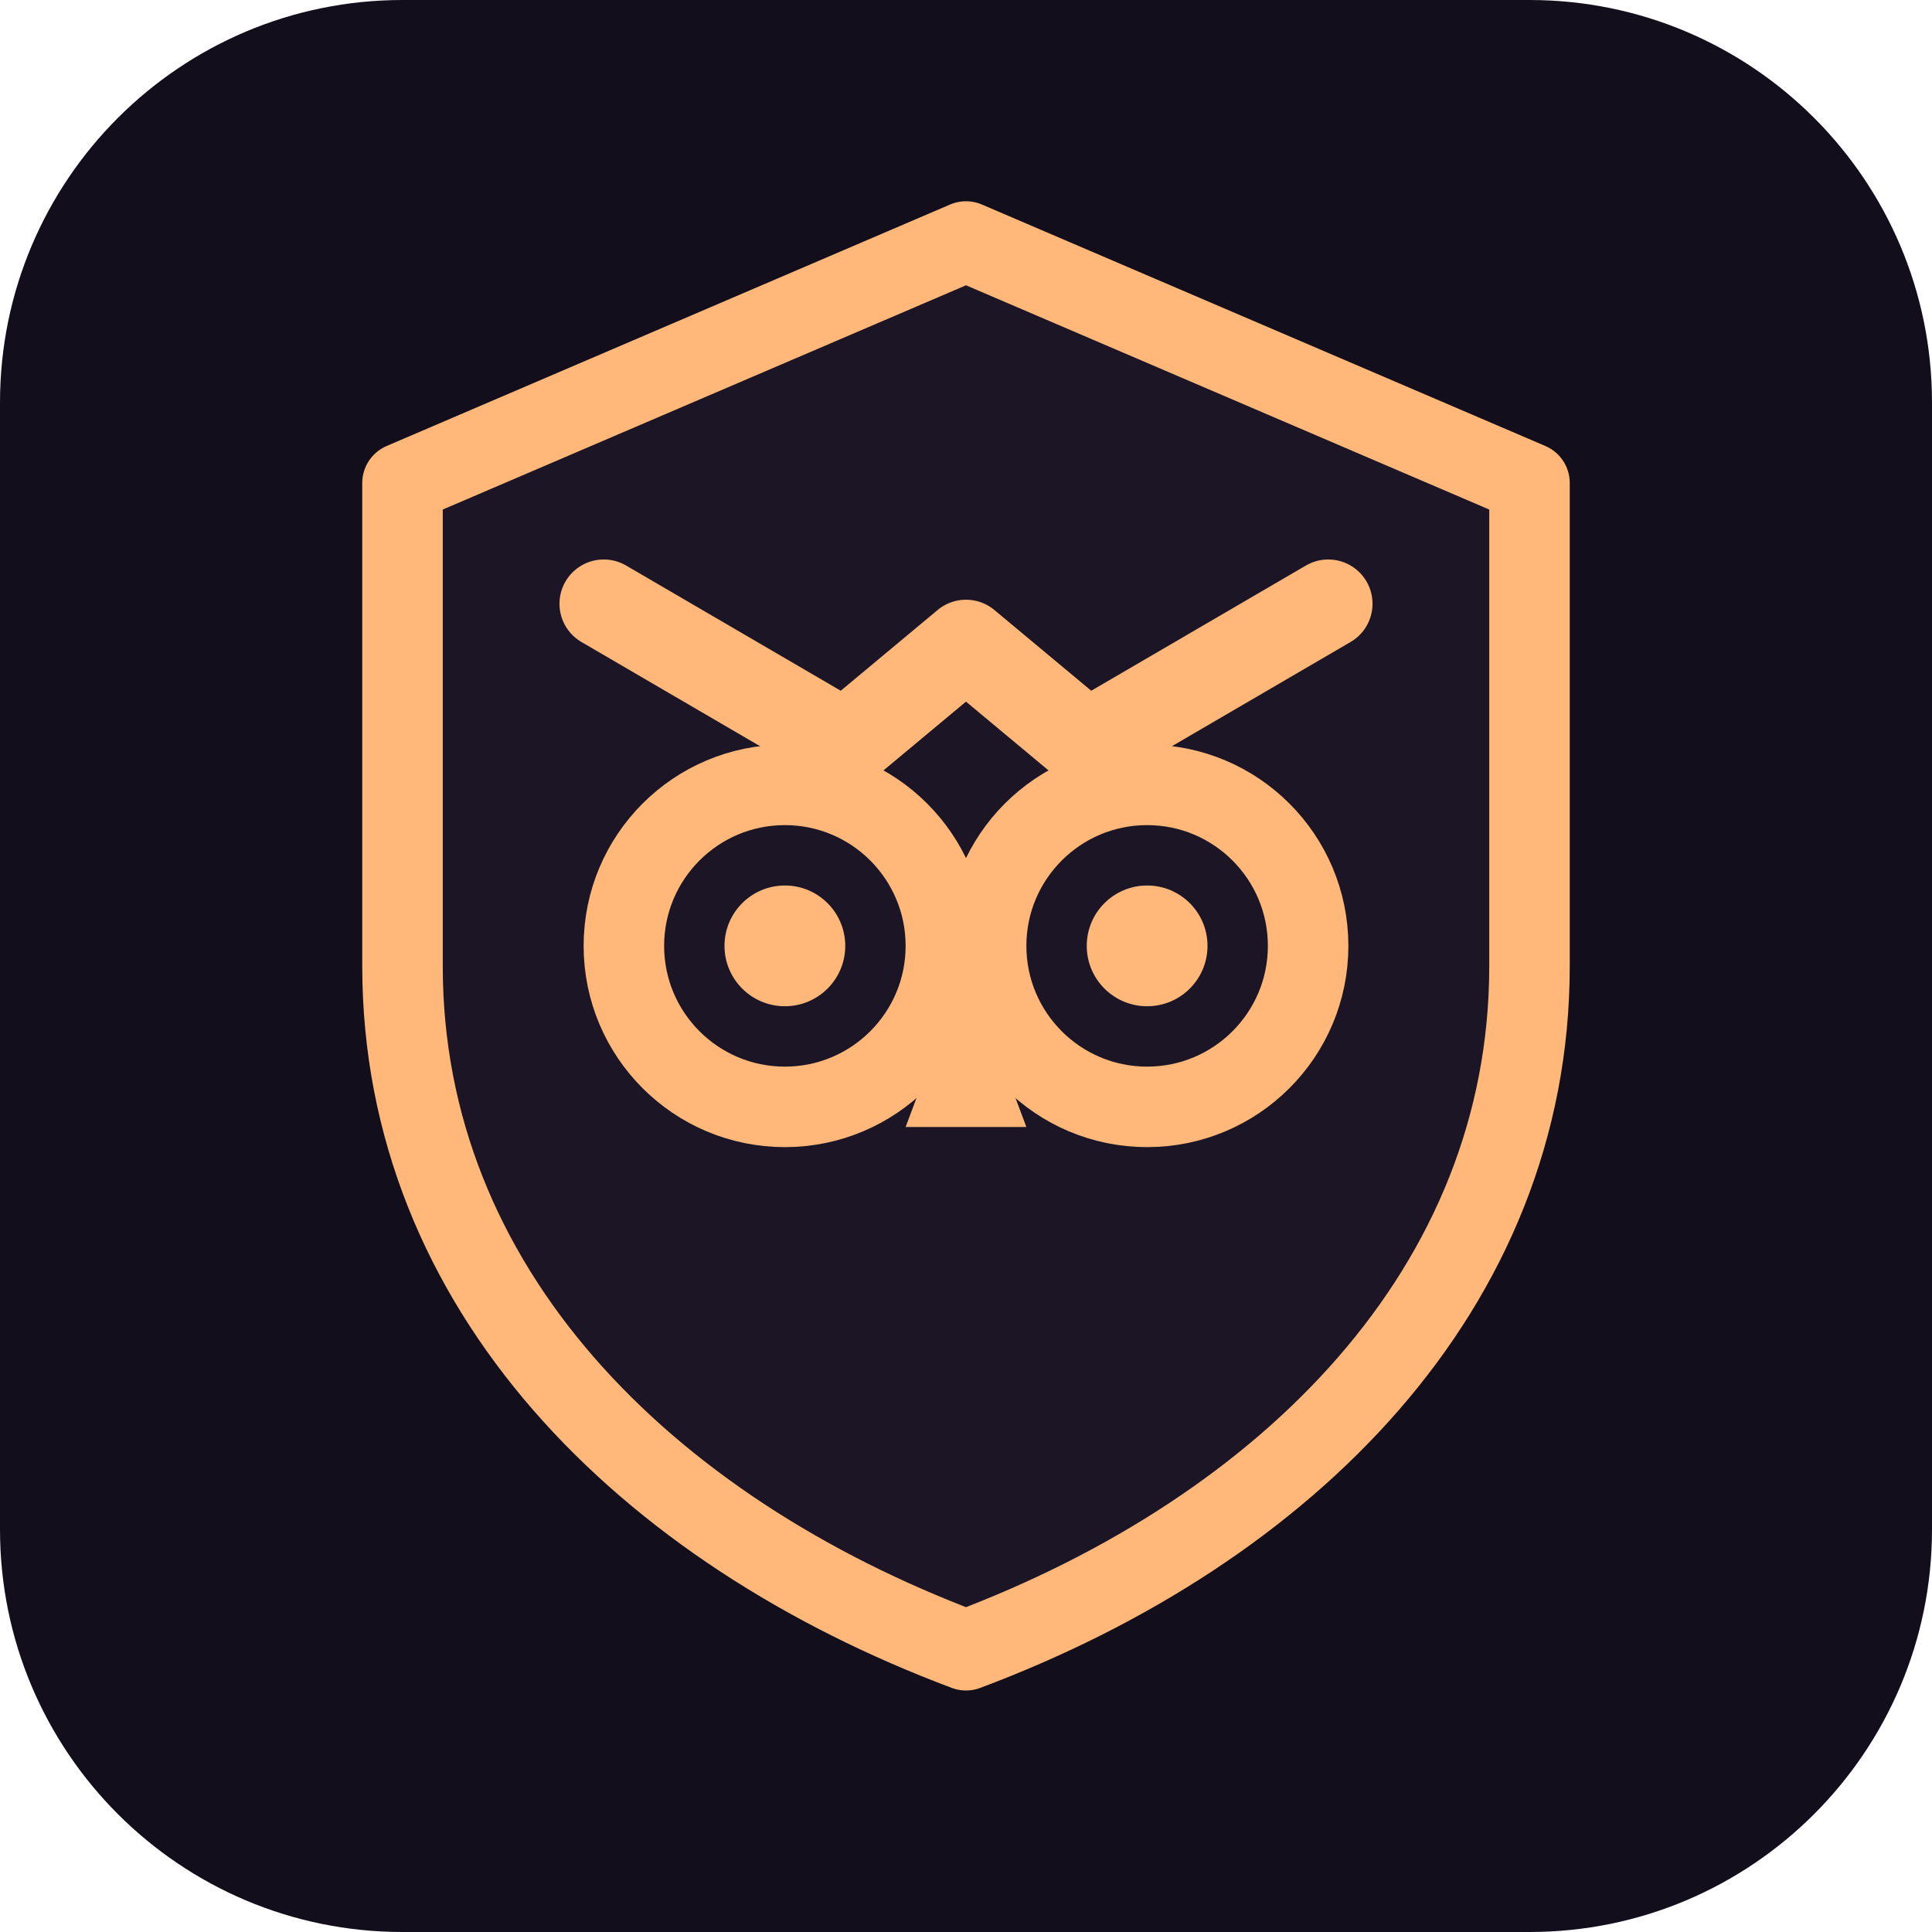
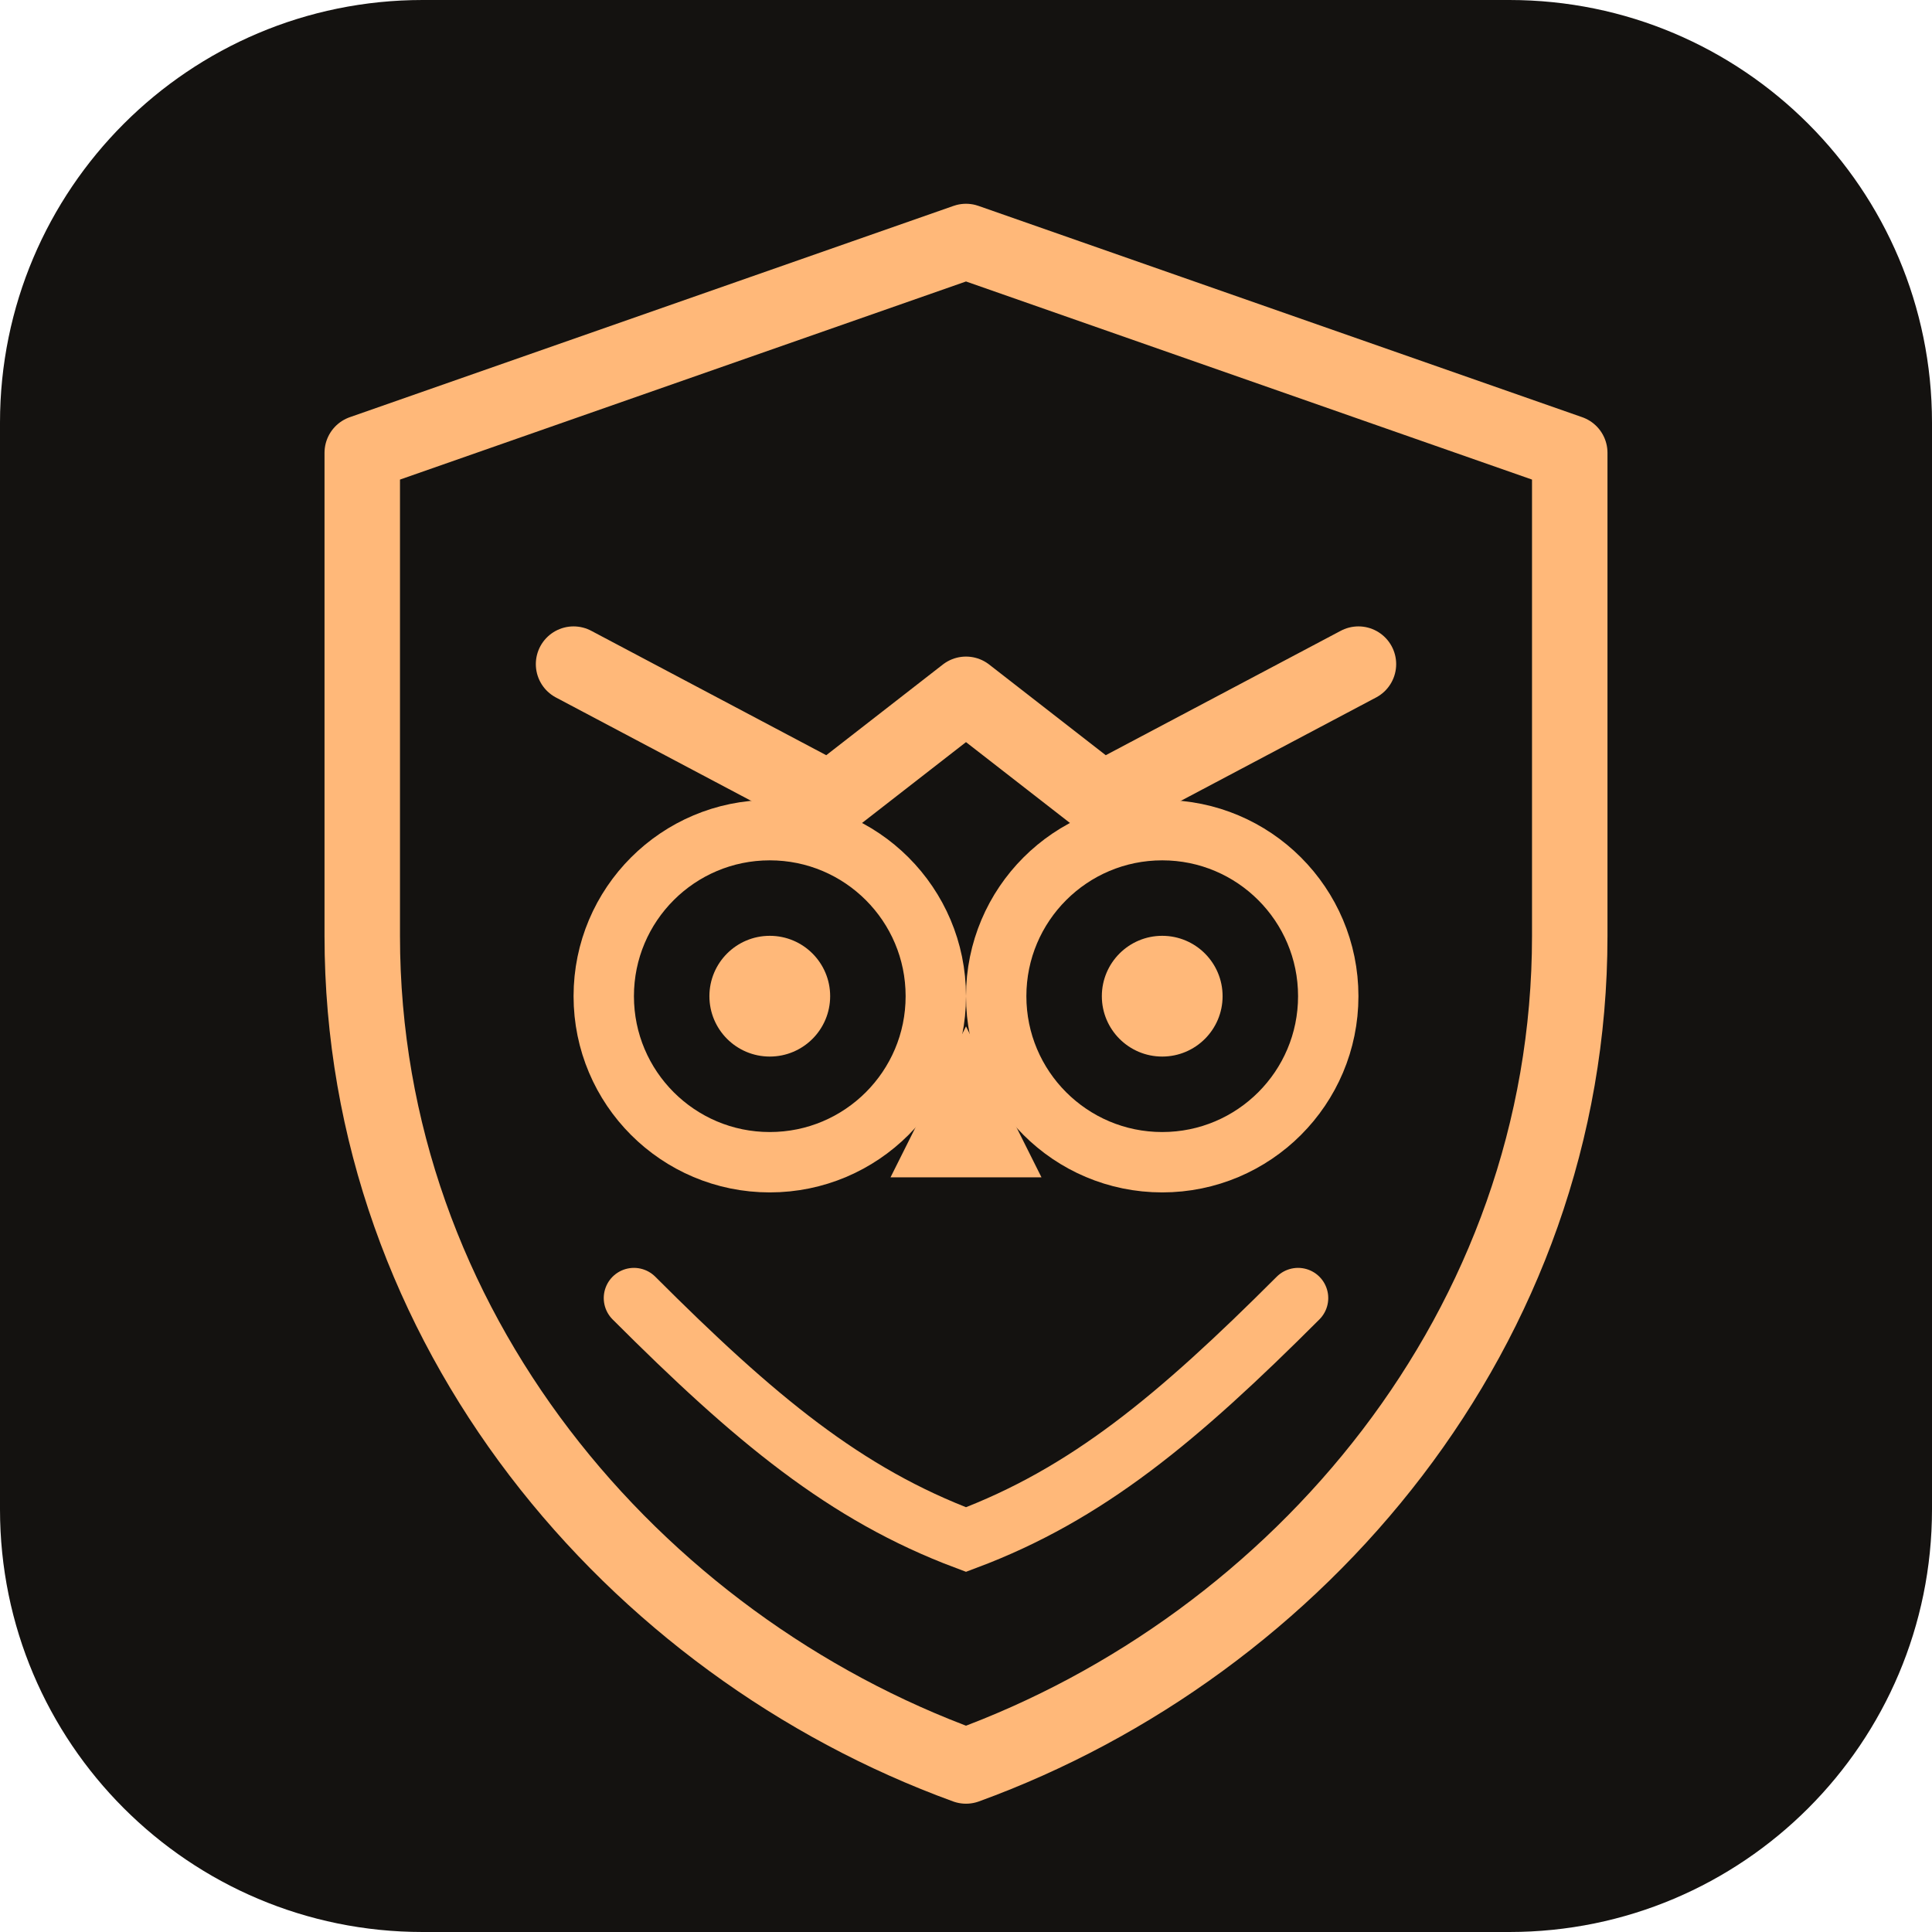
- <svg xmlns="http://www.w3.org/2000/svg" viewBox="0 0 48 48" fill="none">
-   <rect width="48" height="48" rx="10" fill="#120E1C" />
-   <path d="M24 6 L38 12 V24 C38 32 32 38 24 41 C16 38 10 32 10 24 V12 L24 6 Z" stroke="#FFB879" stroke-width="2" fill="#1B1526" stroke-linejoin="round" />
-   <path d="M15 15 L21 18.5 L24 16 L27 18.5 L33 15" stroke="#FFB879" stroke-width="2.2" stroke-linecap="round" stroke-linejoin="round" />
-   <circle cx="19.5" cy="23.5" r="4" stroke="#FFB879" stroke-width="2" fill="none" />
-   <circle cx="19.5" cy="23.5" r="1.5" fill="#FFB879" />
-   <circle cx="28.5" cy="23.5" r="4" stroke="#FFB879" stroke-width="2" fill="none" />
-   <circle cx="28.5" cy="23.5" r="1.5" fill="#FFB879" />
-   <polygon points="24,24 22.5,28 25.5,28" fill="#FFB879" />
+ <svg xmlns="http://www.w3.org/2000/svg" viewBox="0 0 64 64" fill="none">
+   <rect width="64" height="64" rx="14" fill="#141210" />
+   <path d="M32 8 L52 15 V31 C52 44 43 54.5 32 58.5 C21 54.5 12 44 12 31 V15 L32 8 Z" stroke="#FFB879" stroke-width="2.5" stroke-linecap="round" stroke-linejoin="round" />
+   <path d="M19 22 L27.5 26.5 L32 23 L36.5 26.5 L45 22" stroke="#FFB879" stroke-width="2.5" stroke-linecap="round" stroke-linejoin="round" />
+   <circle cx="25.5" cy="33" r="5.5" stroke="#FFB879" stroke-width="2" />
+   <circle cx="25.5" cy="33" r="2" fill="#FFB879" />
+   <circle cx="38.5" cy="33" r="5.5" stroke="#FFB879" stroke-width="2" />
+   <circle cx="38.5" cy="33" r="2" fill="#FFB879" />
+   <polygon points="32,34 29.5,39 34.5,39" fill="#FFB879" />
+   <path d="M21 43 C25 47 28 49.5 32 51 C36 49.5 39 47 43 43" stroke="#FFB879" stroke-width="2" stroke-linecap="round" />
</svg>
